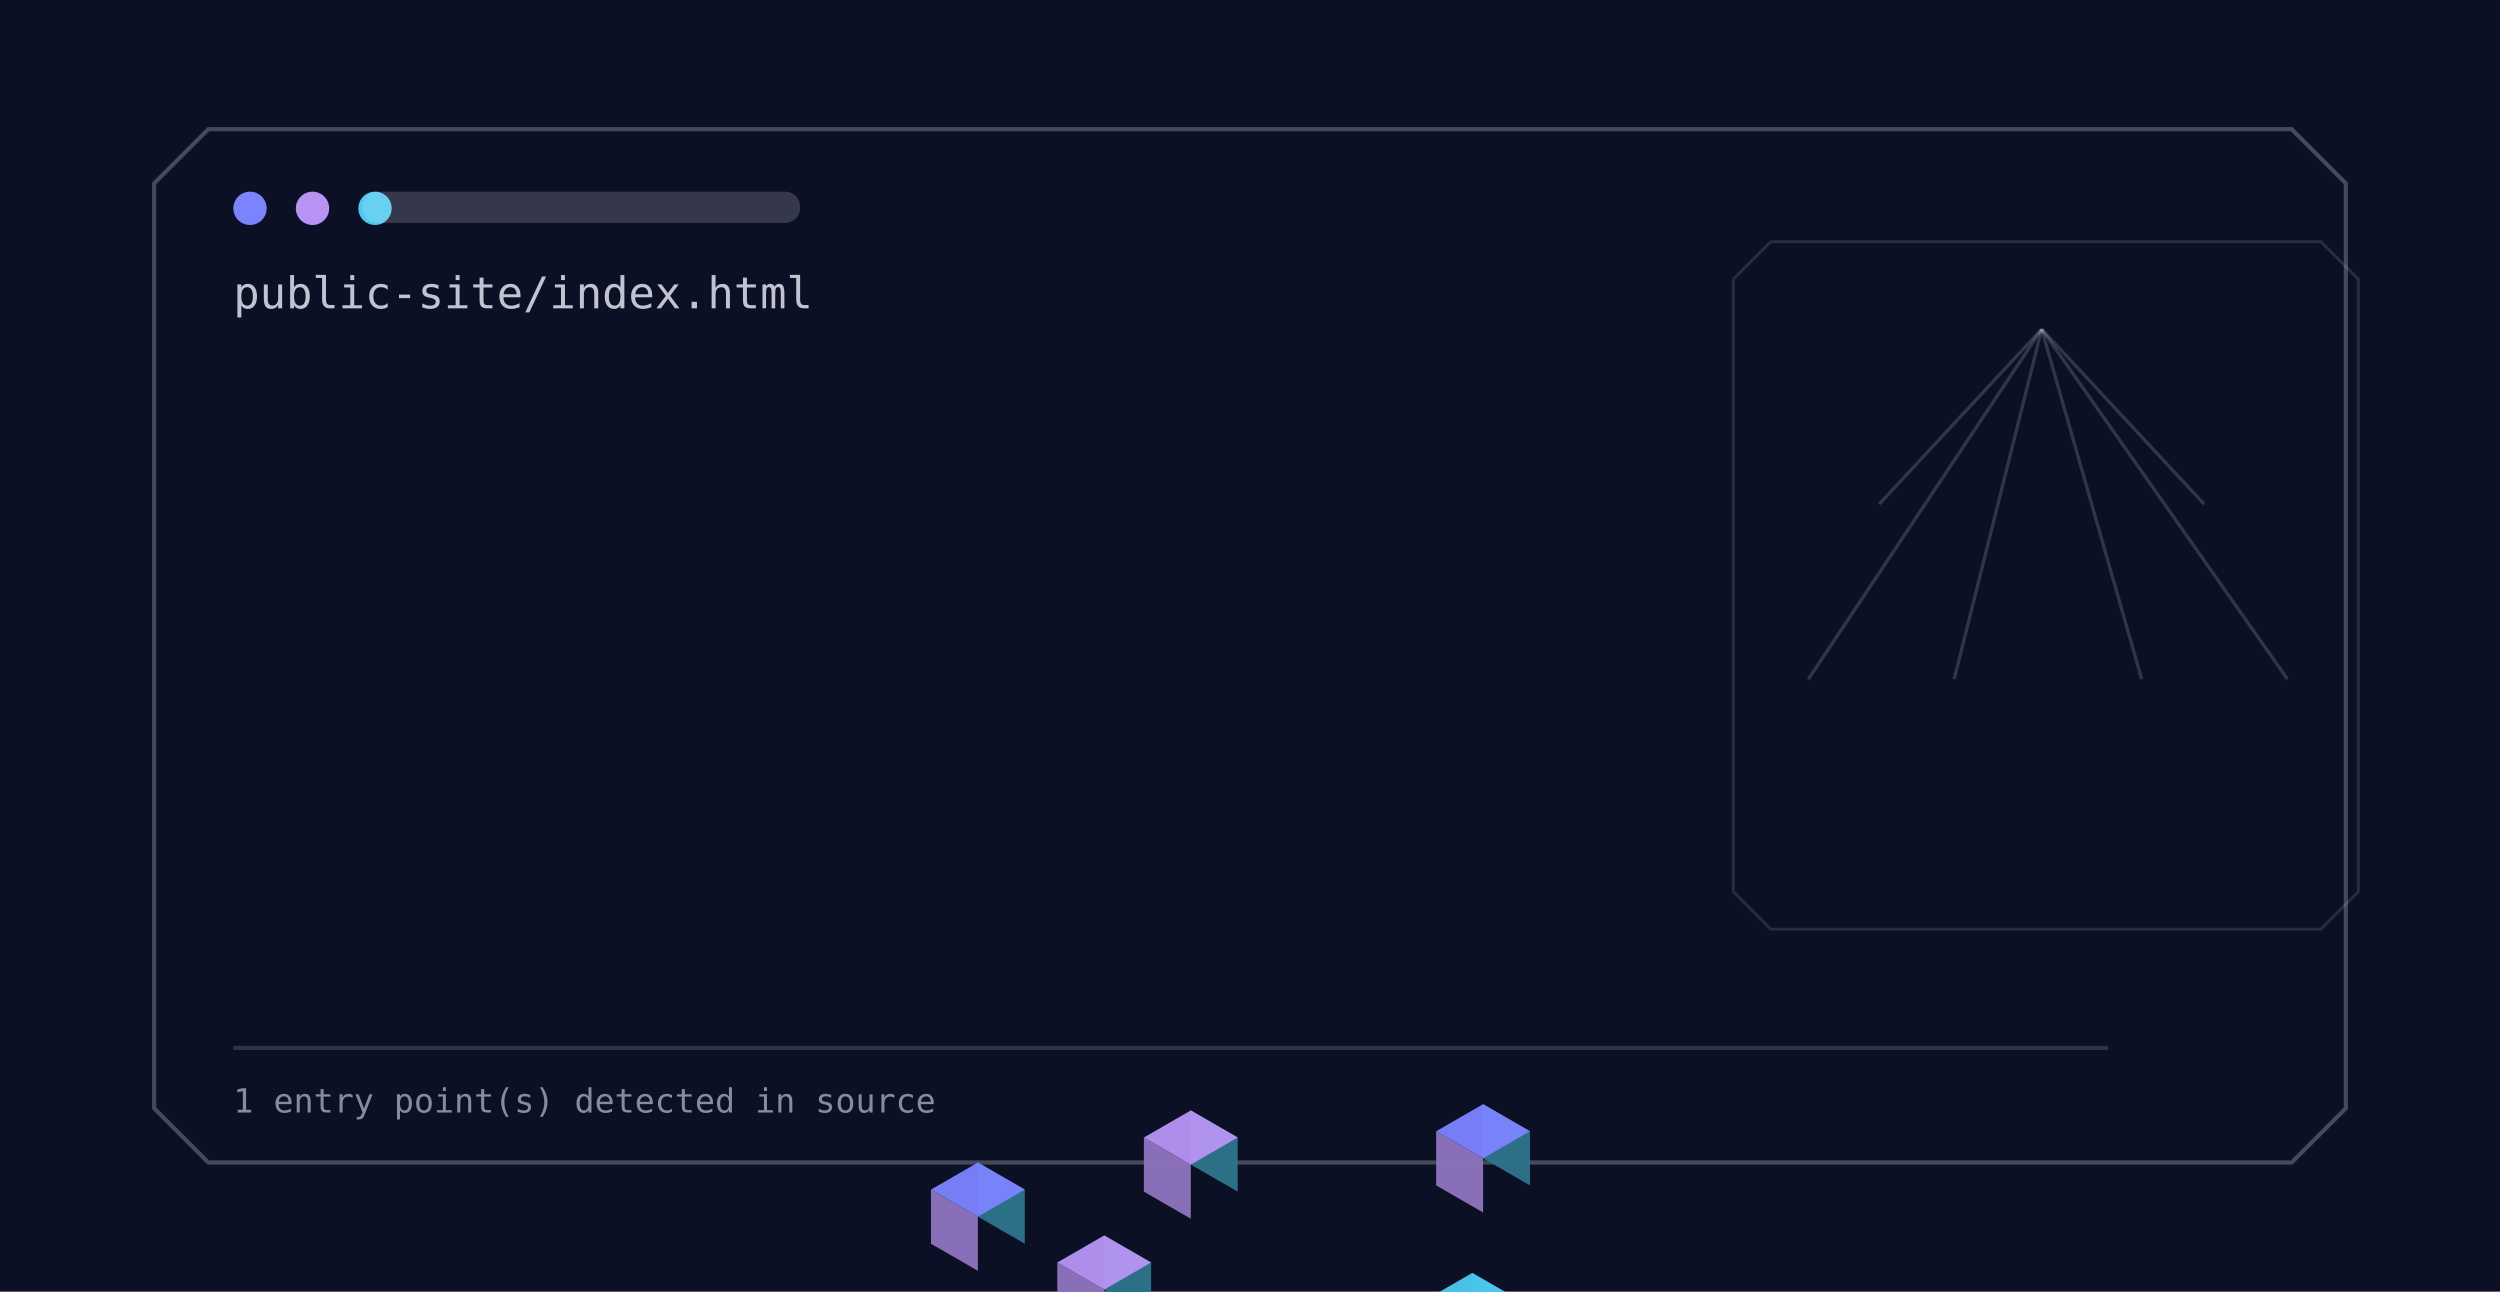
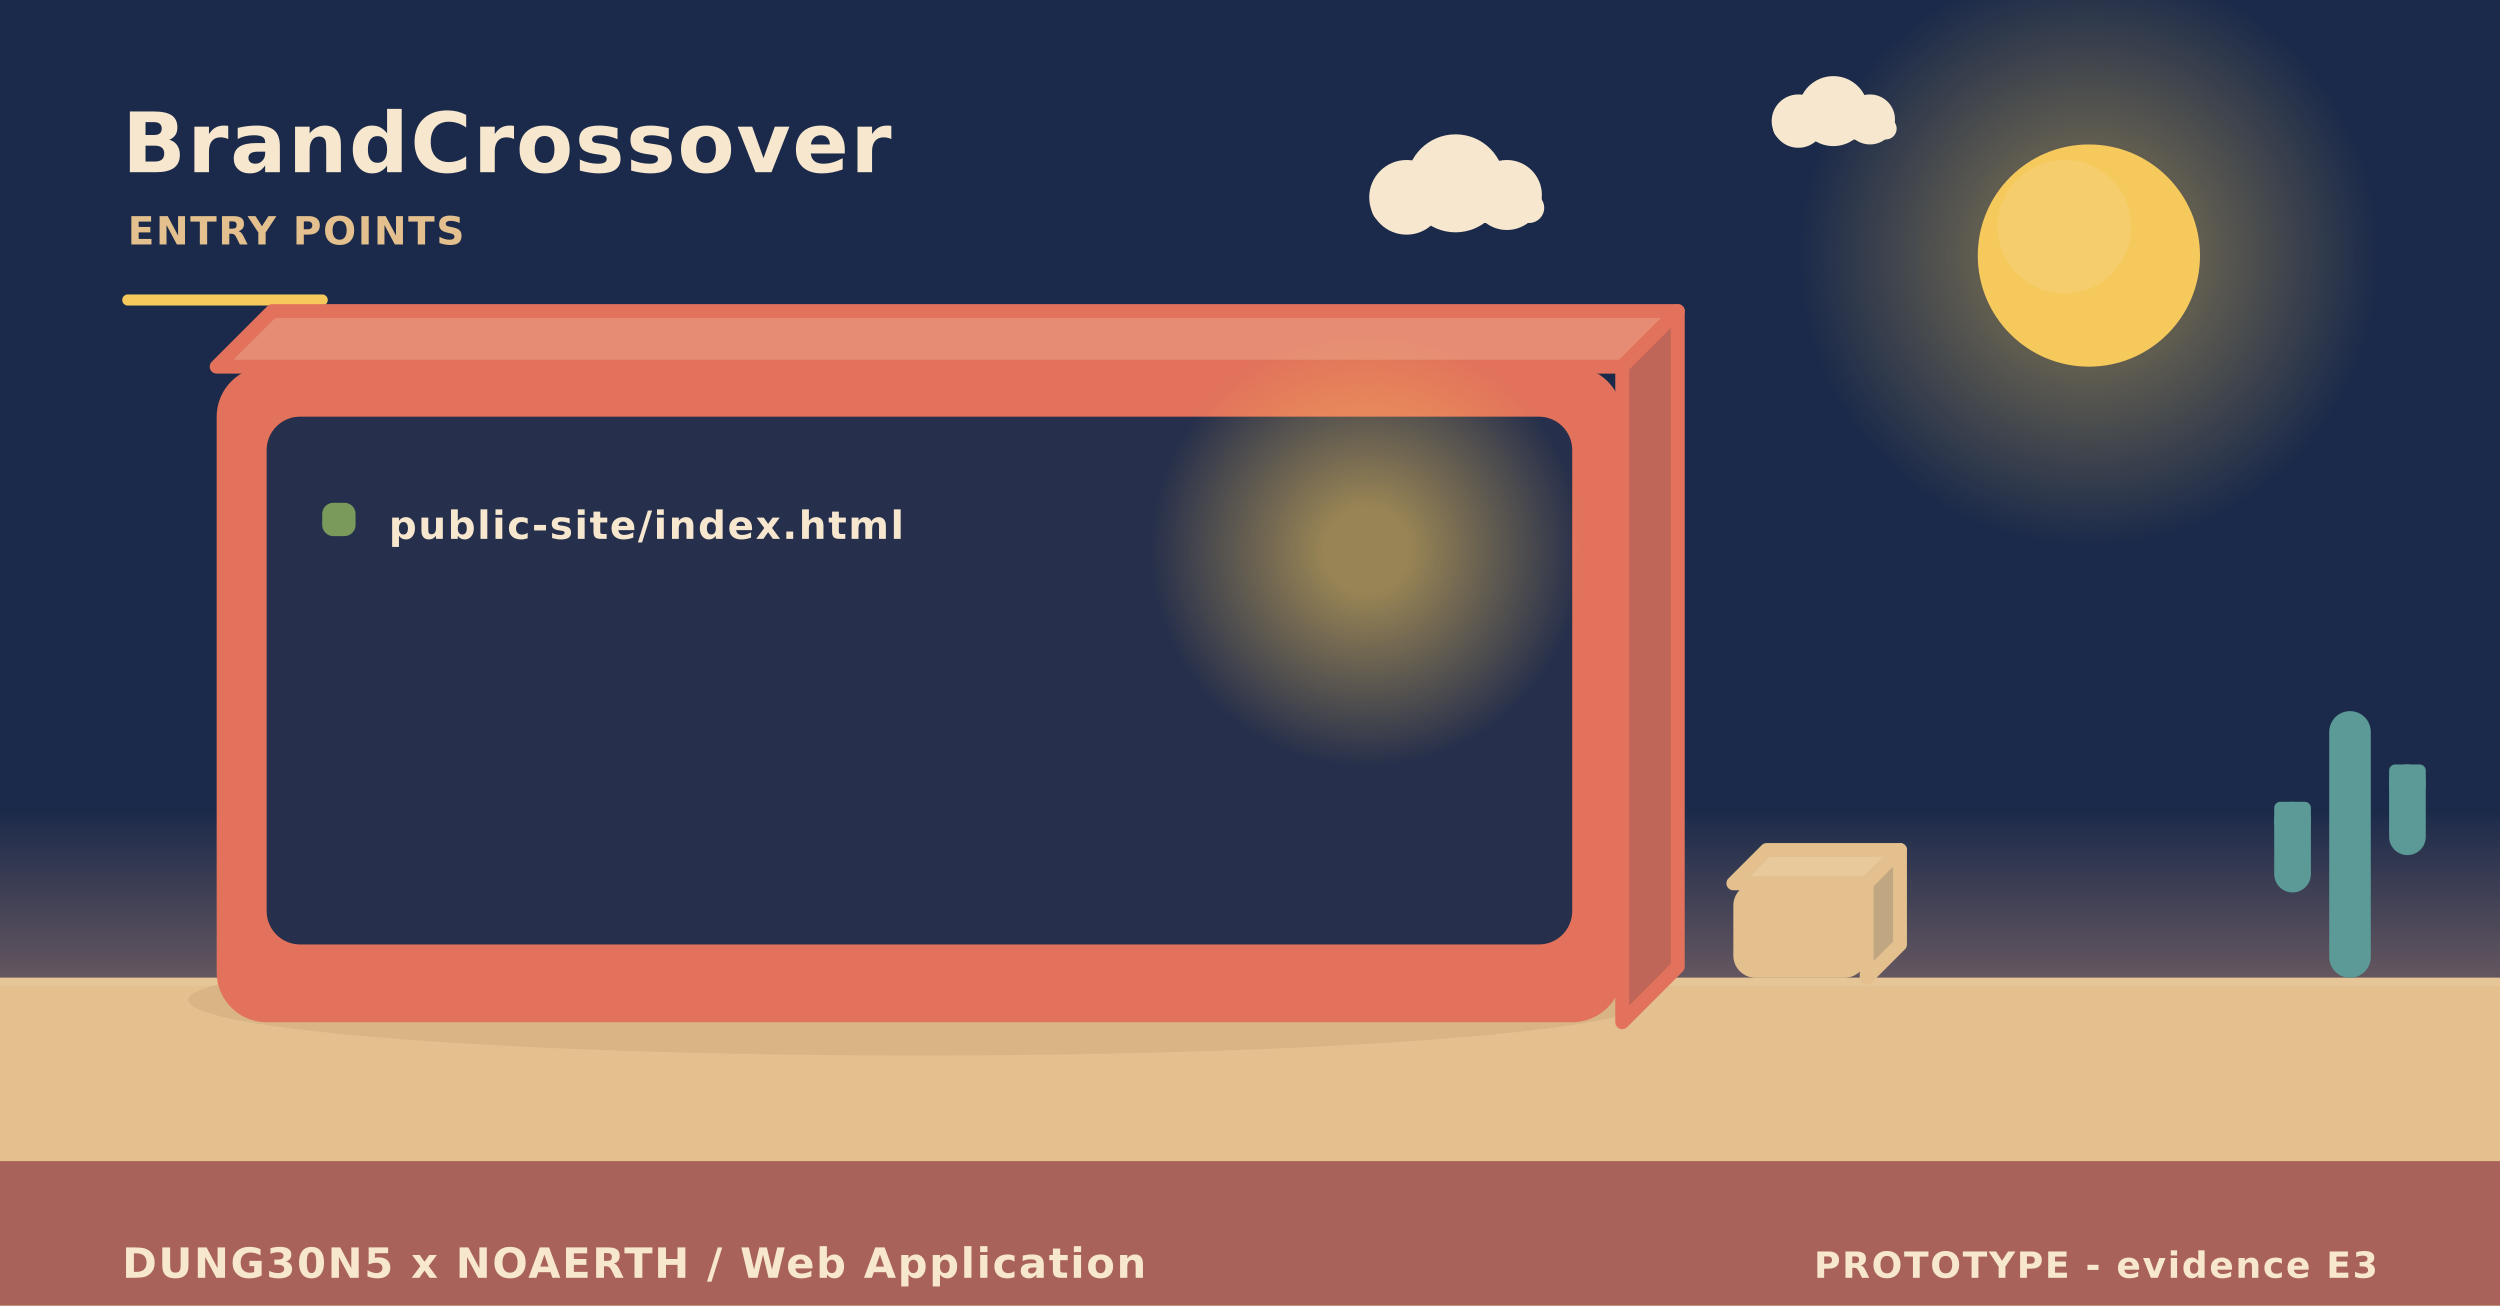
- <svg xmlns="http://www.w3.org/2000/svg" viewBox="0 0 1200 620" width="1200" height="620" role="img" aria-label="BrandCrossover command surface">
-   <rect width="1200" height="620" fill="#0c1024" />
-   <defs>
-     <linearGradient id="gt" x1="0" y1="0" x2="1" y2="1">
-       <stop offset="0%" stop-color="#7c83ff" />
-       <stop offset="100%" stop-color="#b794f4" />
-     </linearGradient>
-   </defs>
-   <path d="M100.00,62.00 H1100.00 L1126.00,88.00 V532.00 L1100.00,558.00 H100.00 L74.00,532.00 V88.00 Z" fill="none" stroke="rgba(238,240,251,0.300)" stroke-width="2.00" opacity="0.85" />
-   <circle cx="120.00" cy="100.00" r="8.00" fill="#7c83ff" opacity="1.00" />
-   <circle cx="150.00" cy="100.00" r="8.00" fill="#b794f4" opacity="1.00" />
-   <circle cx="180.00" cy="100.00" r="8.00" fill="#4cc9f0" opacity="1.00" />
-   <rect x="174.00" y="92.00" width="210.00" height="15.00" rx="7.00" fill="rgba(238,240,251,0.180)" opacity="1.00" />
-   <text x="112" y="148" font-family="ui-monospace,SFMono-Regular,Menlo,monospace" font-size="21" fill="rgba(238,240,251,0.800)">public-site/index.html</text>
-   <path d="M850.00,116.00 H1114.00 L1132.00,134.00 V428.00 L1114.00,446.00 H850.00 L832.00,428.00 V134.00 Z" fill="none" stroke="rgba(238,240,251,0.180)" stroke-width="1.40" opacity="0.70" />
-   <line x1="980.00" y1="158.00" x2="902.00" y2="242.00" stroke="rgba(238,240,251,0.300)" stroke-width="1.60" opacity="0.55" />
-   <line x1="980.00" y1="158.00" x2="1058.00" y2="242.00" stroke="rgba(238,240,251,0.300)" stroke-width="1.60" opacity="0.55" />
-   <line x1="980.00" y1="158.00" x2="868.00" y2="326.00" stroke="rgba(238,240,251,0.300)" stroke-width="1.60" opacity="0.55" />
-   <line x1="980.00" y1="158.00" x2="938.00" y2="326.00" stroke="rgba(238,240,251,0.300)" stroke-width="1.60" opacity="0.55" />
-   <line x1="980.00" y1="158.00" x2="1028.00" y2="326.00" stroke="rgba(238,240,251,0.300)" stroke-width="1.60" opacity="0.55" />
-   <line x1="980.00" y1="158.00" x2="1098.00" y2="326.00" stroke="rgba(238,240,251,0.300)" stroke-width="1.60" opacity="0.55" />
-   <polygon points="711.87,556.00 734.39,569.00 734.39,543.00 711.87,530.00" fill="#2c758b" opacity="0.95" />
-   <polygon points="689.36,569.00 711.87,582.00 711.87,556.00 689.36,543.00" fill="#8f73be" opacity="0.95" />
-   <polygon points="711.87,530.00 734.39,543.00 711.87,556.00 689.36,543.00" fill="#7c83ff" opacity="0.95" />
-   <polygon points="571.58,559.00 594.09,572.00 594.09,546.00 571.58,533.00" fill="#2c758b" opacity="0.95" />
-   <polygon points="549.06,572.00 571.58,585.00 571.58,559.00 549.06,546.00" fill="#8f73be" opacity="0.95" />
-   <polygon points="571.58,533.00 594.09,546.00 571.58,559.00 549.06,546.00" fill="#b794f4" opacity="0.95" />
-   <polygon points="706.68,637.00 729.19,650.00 729.19,624.00 706.68,611.00" fill="#2c758b" opacity="0.95" />
-   <polygon points="684.16,650.00 706.68,663.00 706.68,637.00 684.16,624.00" fill="#8f73be" opacity="0.95" />
-   <polygon points="706.68,611.00 729.19,624.00 706.68,637.00 684.16,624.00" fill="#4cc9f0" opacity="0.95" />
-   <polygon points="469.39,584.00 491.90,597.00 491.90,571.00 469.39,558.00" fill="#2c758b" opacity="0.95" />
-   <polygon points="446.87,597.00 469.39,610.00 469.39,584.00 446.87,571.00" fill="#8f73be" opacity="0.95" />
-   <polygon points="469.39,558.00 491.90,571.00 469.39,584.00 446.87,571.00" fill="#7c83ff" opacity="0.95" />
-   <polygon points="530.01,619.00 552.52,632.00 552.52,606.00 530.01,593.00" fill="#2c758b" opacity="0.95" />
-   <polygon points="507.49,632.00 530.01,645.00 530.01,619.00 507.49,606.00" fill="#8f73be" opacity="0.95" />
-   <polygon points="530.01,593.00 552.52,606.00 530.01,619.00 507.49,606.00" fill="#b794f4" opacity="0.95" />
-   <polygon points="607.95,664.00 630.47,677.00 630.47,651.00 607.95,638.00" fill="#2c758b" opacity="0.95" />
-   <polygon points="585.43,677.00 607.95,690.00 607.95,664.00 585.43,651.00" fill="#8f73be" opacity="0.95" />
-   <polygon points="607.95,638.00 630.47,651.00 607.95,664.00 585.43,651.00" fill="#4cc9f0" opacity="0.95" />
-   <polygon points="668.57,699.00 691.09,712.00 691.09,686.00 668.57,673.00" fill="#2c758b" opacity="0.95" />
-   <polygon points="646.05,712.00 668.57,725.00 668.57,699.00 646.05,686.00" fill="#8f73be" opacity="0.95" />
-   <polygon points="668.57,673.00 691.09,686.00 668.57,699.00 646.05,686.00" fill="#7c83ff" opacity="0.95" />
-   <rect x="112.00" y="502.00" width="900.00" height="2.00" rx="0.00" fill="rgba(238,240,251,0.160)" opacity="1.00" />
-   <text x="112" y="534" font-family="ui-monospace,Menlo,monospace" font-size="16" fill="rgba(238,240,251,0.550)">1 entry point(s) detected in source</text>
+ <svg xmlns="http://www.w3.org/2000/svg" width="900" height="470" viewBox="0 0 900 470" role="img" aria-label="BrandCrossover - how it is operated">
+   <linearGradient id="skyt" x1="0" y1="0" x2="0" y2="1">
+     <stop offset="0" stop-color="#1b2a4a" />
+     <stop offset="0.62" stop-color="#1b2a4a" />
+     <stop offset="1" stop-color="#f3ad8a" />
+   </linearGradient>
+   <rect width="900" height="470" fill="url(#skyt)" />
+   <radialGradient id="sunt">
+     <stop offset="0.35" stop-color="#f5c95c" stop-opacity="0.34" />
+     <stop offset="1" stop-color="#f5c95c" stop-opacity="0" />
+   </radialGradient>
+   <circle cx="752" cy="92" r="104" fill="url(#sunt)" />
+   <circle cx="752" cy="92" r="40" fill="#f5c95c" />
+   <circle cx="743.2" cy="81.6" r="24" fill="#f5d27e" opacity="0.5" />
+   <g>
+     <circle cx="524" cy="66" r="17.64" fill="#f6e7ce" />
+     <circle cx="506.36" cy="71.04" r="13.44" fill="#f6e7ce" />
+     <circle cx="542.48" cy="70.2" r="12.6" fill="#f6e7ce" />
+     <rect x="493.76" y="69.36" width="62.16" height="10.92" rx="5.46" fill="#f6e7ce" />
+   </g>
+   <g>
+     <circle cx="660" cy="40" r="12.6" fill="#f6e7ce" />
+     <circle cx="647.4" cy="43.6" r="9.6" fill="#f6e7ce" />
+     <circle cx="673.2" cy="43" r="9" fill="#f6e7ce" />
+     <rect x="638.4" y="42.4" width="44.4" height="7.8" rx="3.9" fill="#f6e7ce" />
+   </g>
+   <rect x="0" y="352" width="900" height="118" fill="#e3c08d" />
+   <rect x="0" y="352" width="900" height="3" fill="#e6c596" />
+   <text x="44" y="62" font-family="Verdana,DejaVu Sans,sans-serif" font-size="30" font-weight="700" letter-spacing="0.6" fill="#f6e7ce" text-anchor="start">BrandCrossover</text>
+   <text x="46" y="88" font-family="Verdana,DejaVu Sans,sans-serif" font-size="14" font-weight="700" letter-spacing="0.6" fill="#e3c08d" text-anchor="start">ENTRY POINTS</text>
+   <rect x="44" y="106" width="74" height="4" rx="2" fill="#f5c95c" />
+   <ellipse cx="331" cy="360" rx="263.2" ry="20" fill="rgba(138,90,68,0.11)" />
+   <path d="M78,132 L584,132 L604,112 L98,112 Z" fill="#e68c74" stroke="#e2725b" stroke-width="5" stroke-linejoin="round" />
+   <path d="M584,132 L604,112 L604,348 L584,368 Z" fill="#c06658" stroke="#e2725b" stroke-width="5" stroke-linejoin="round" />
+   <rect x="78" y="132" width="506" height="236" rx="18" fill="#e2725b" />
+   <rect x="96" y="150" width="470" height="190" rx="12" fill="#1b2a4a" opacity="0.94" />
+   <radialGradient id="lamp56617">
+     <stop offset="0.2" stop-color="#f5c95c" stop-opacity="0.55" />
+     <stop offset="1" stop-color="#f5c95c" stop-opacity="0" />
+   </radialGradient>
+   <circle cx="492" cy="198" r="78" fill="url(#lamp56617)" />
+   <rect x="116" y="181" width="12" height="12" rx="4" fill="#7a9a5c" />
+   <text x="140" y="194" font-family="Verdana,DejaVu Sans,sans-serif" font-size="14" font-weight="700" letter-spacing="0.6" fill="#f6e7ce" text-anchor="start">public-site/index.html</text>
+   <path d="M624,318 L672,318 L684,306 L636,306 Z" fill="#e7c99b" stroke="#e3c08d" stroke-width="5" stroke-linejoin="round" />
+   <path d="M672,318 L684,306 L684,340 L672,352 Z" fill="#c1a682" stroke="#e3c08d" stroke-width="5" stroke-linejoin="round" />
+   <rect x="624" y="318" width="48" height="34" rx="8" fill="#e3c08d" />
+   <rect x="838.52" y="256" width="14.96" height="96" rx="7.48" fill="#5b9a97" />
+   <rect x="818.72" y="288.64" width="13.2" height="32.64" rx="6.6" fill="#5b9a97" />
+   <rect x="818.72" y="288.64" width="13.2" height="9.6" rx="2.2" fill="#5b9a97" />
+   <rect x="860.08" y="275.2" width="13.2" height="32.64" rx="6.6" fill="#5b9a97" />
+   <rect x="860.08" y="275.2" width="13.2" height="9.6" rx="2.2" fill="#5b9a97" />
+   <rect x="0" y="418" width="900" height="52" rx="0" fill="#a65c56" opacity="0.94" />
+   <text x="44" y="460" font-family="Verdana,DejaVu Sans,sans-serif" font-size="15" font-weight="700" letter-spacing="0.6" fill="#f6e7ce" text-anchor="start">DUNG30N5 x NOAERTH  /  Web Application</text>
+   <text x="856" y="460" font-family="Verdana,DejaVu Sans,sans-serif" font-size="13" font-weight="700" letter-spacing="0.6" fill="#f6e7ce" text-anchor="end">PROTOTYPE  -  evidence E3</text>
</svg>
